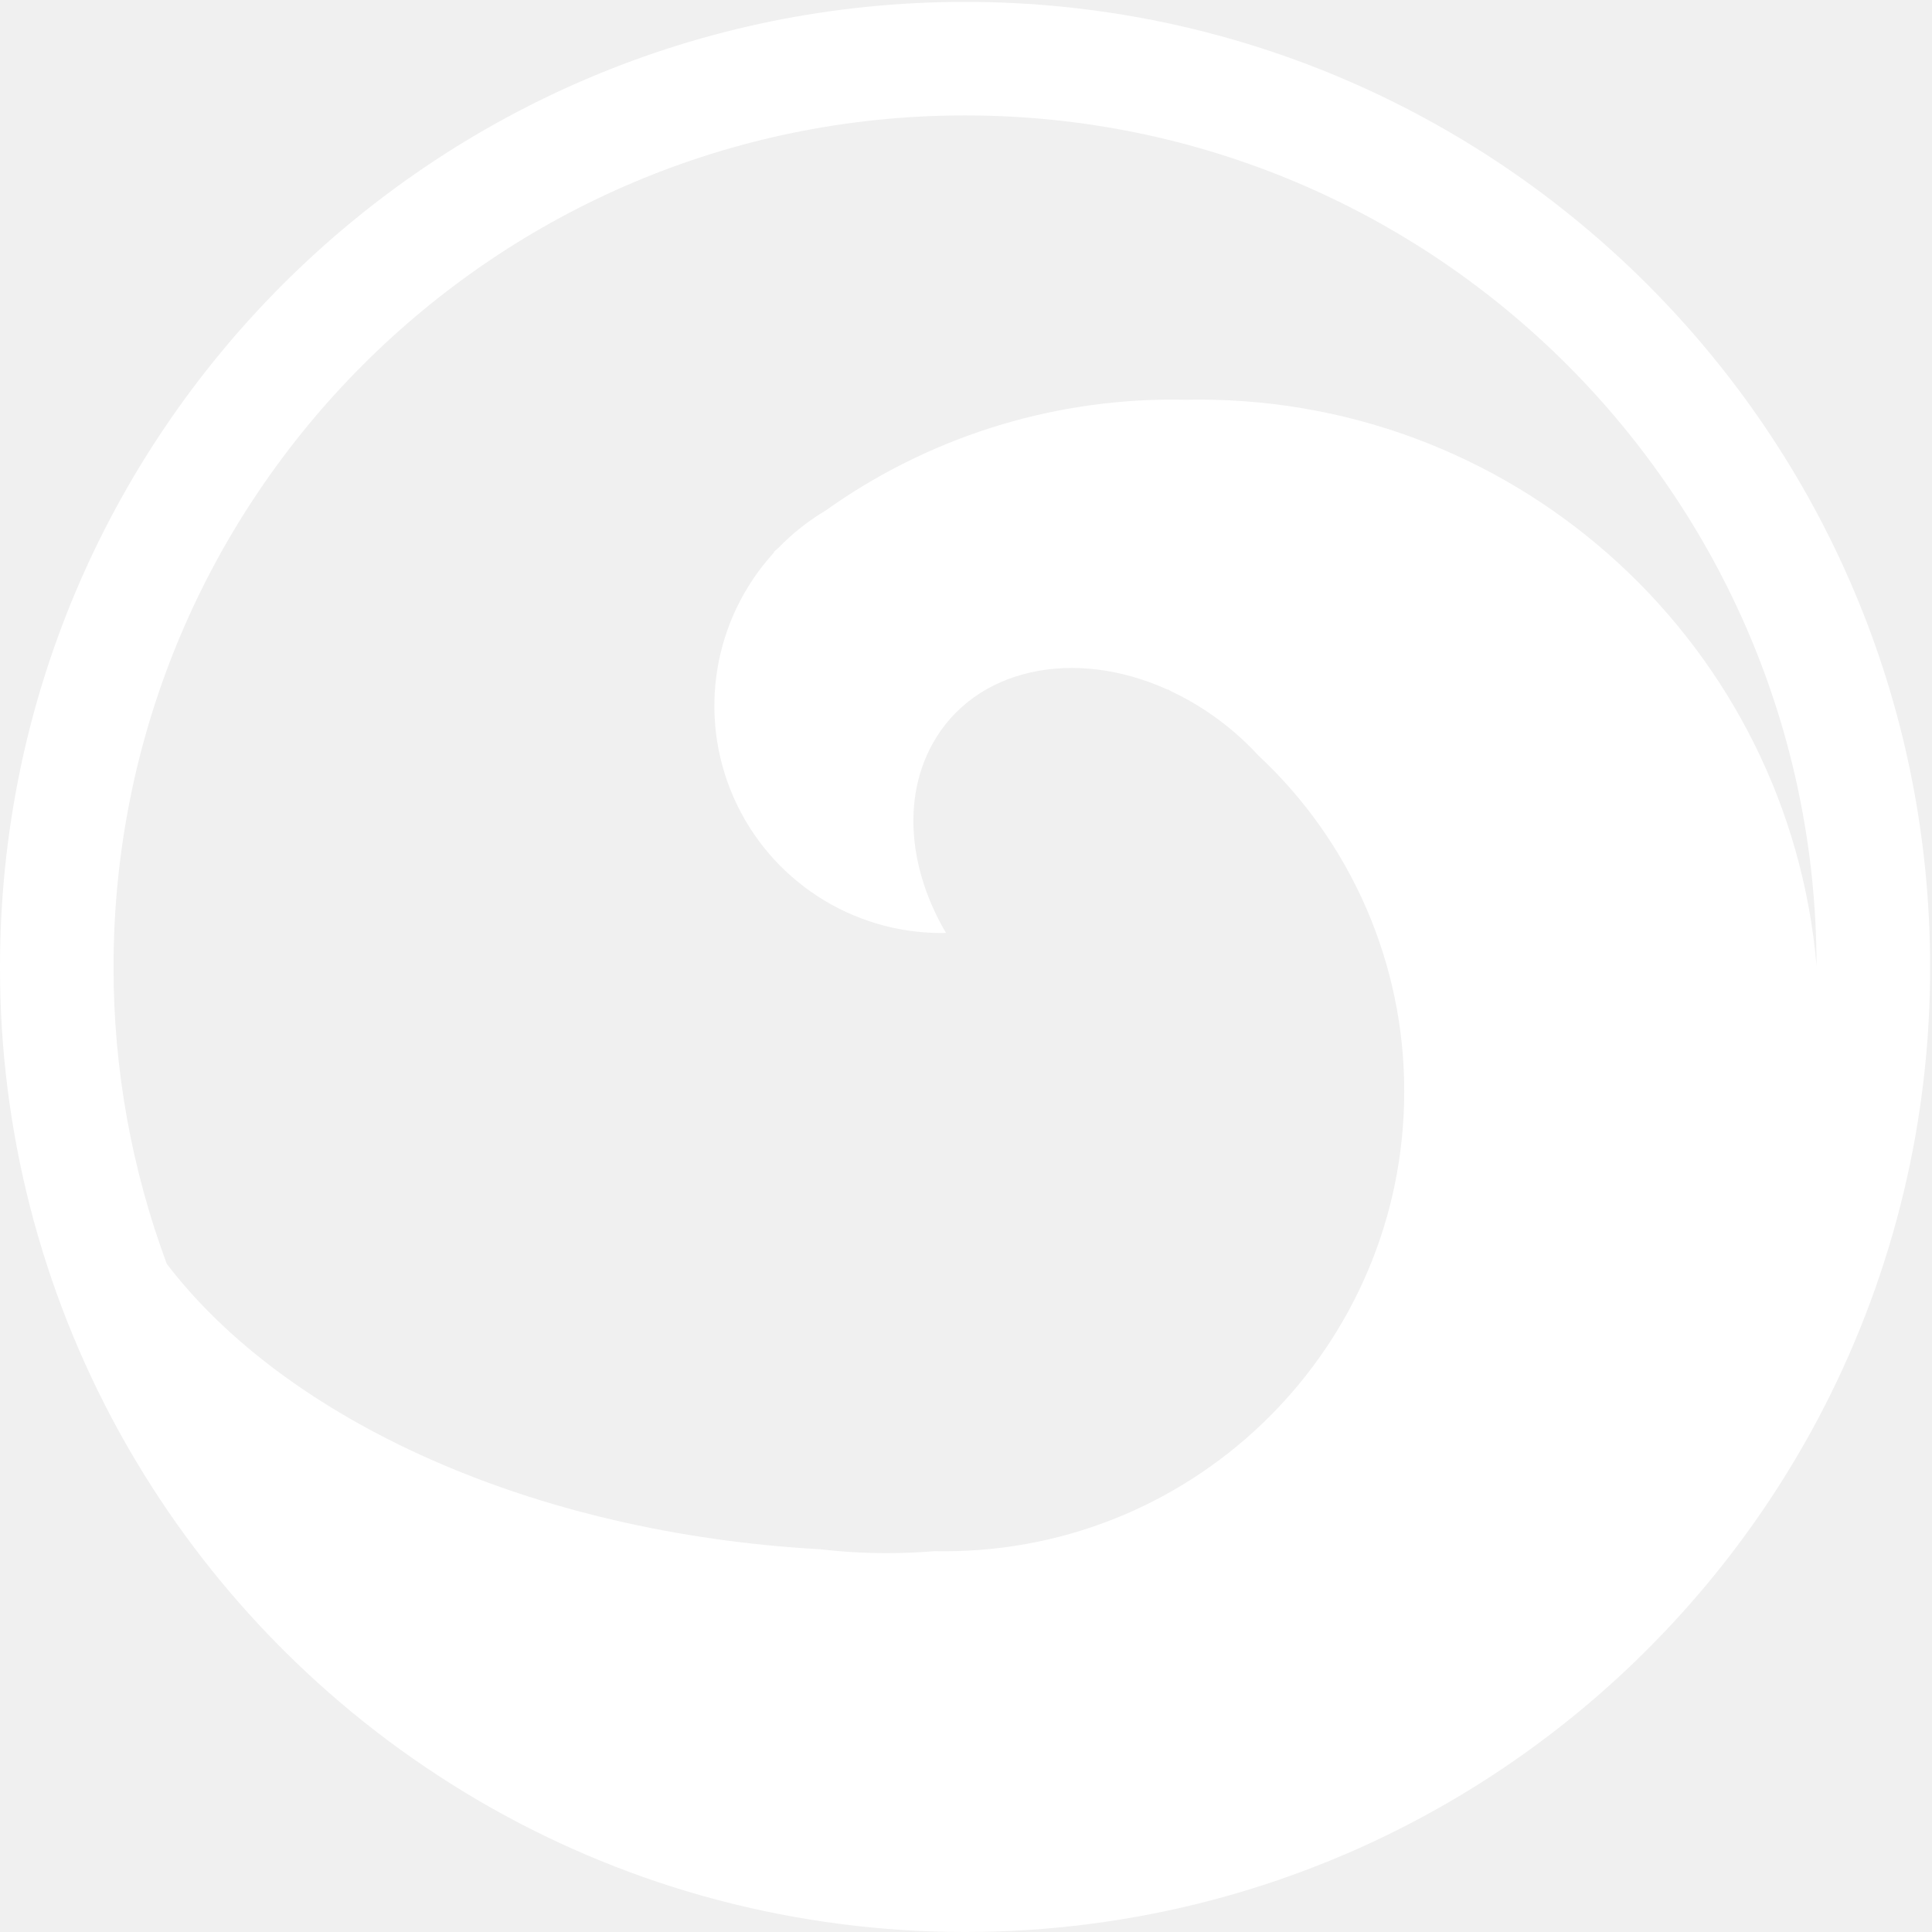
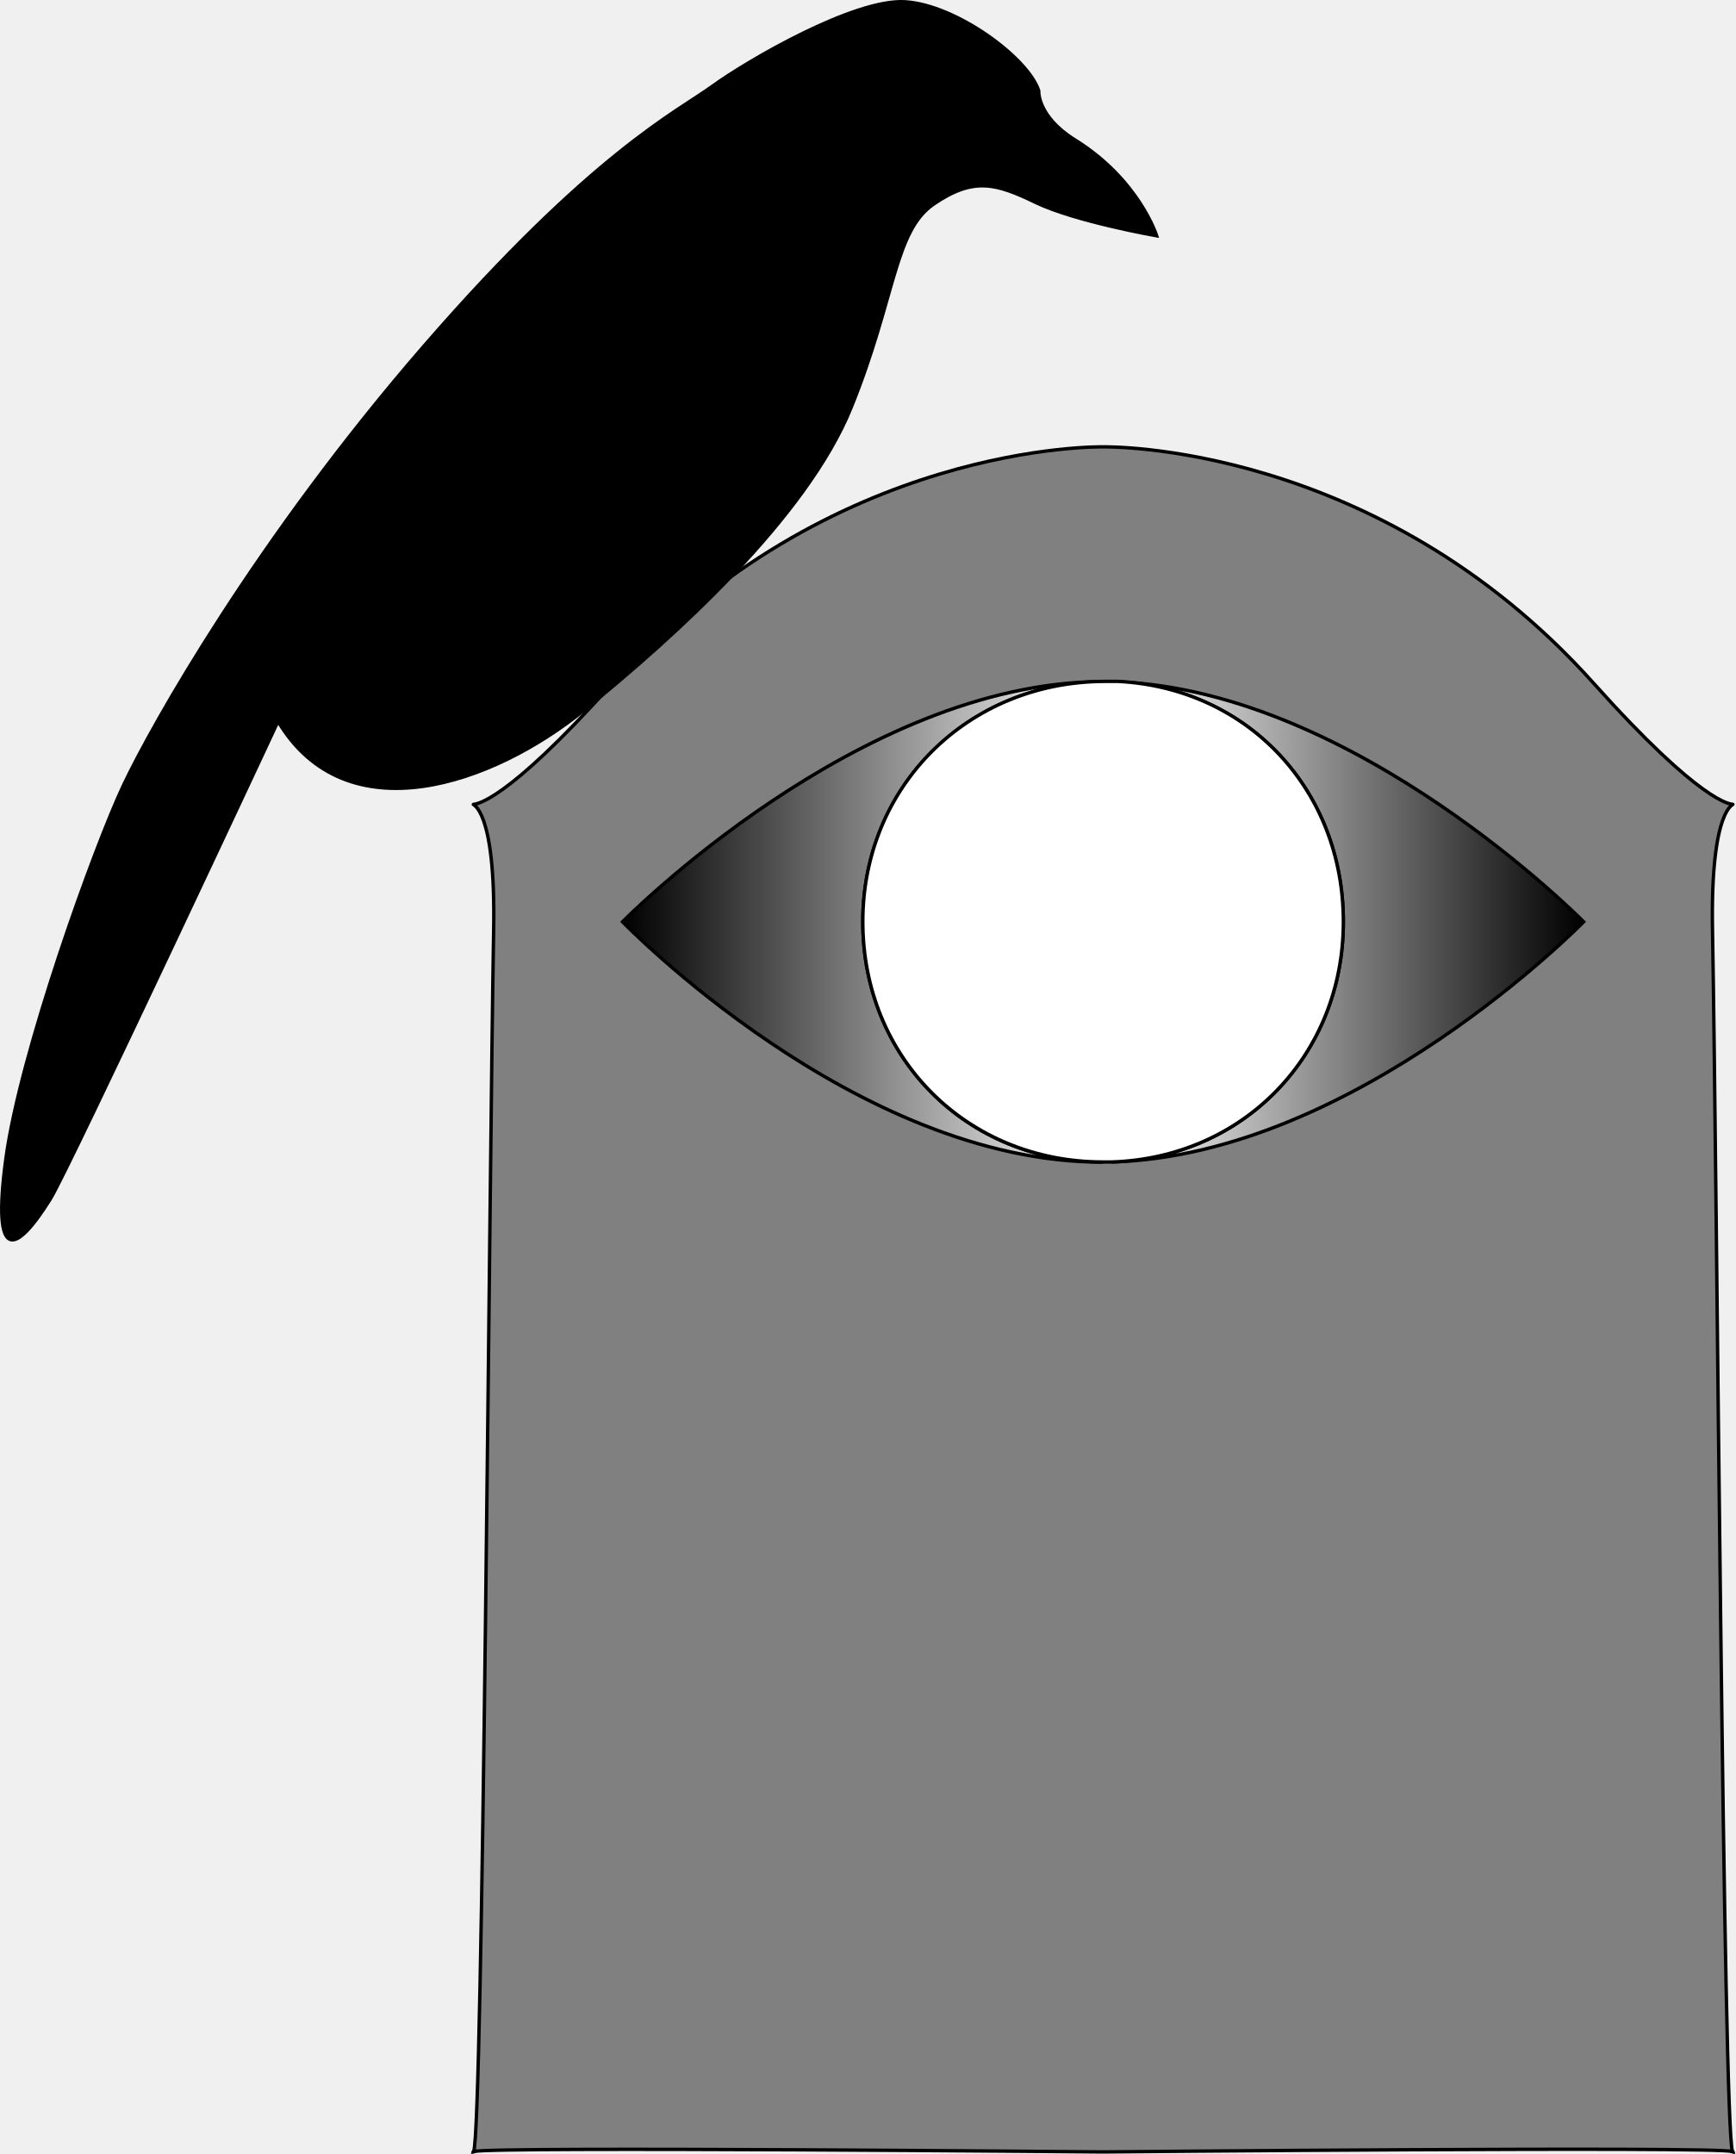
- <svg xmlns="http://www.w3.org/2000/svg" width="128" height="128" class="icon" p-id="11927" t="1575202564746" version="1.1" viewBox="0 0 1024 1024">
+ <svg xmlns="http://www.w3.org/2000/svg" id="图层_1" data-name="图层 1" viewBox="0 0 511.81 635.26">
  <defs>
-     <style type="text/css" />
+     <style>.cls-1{fill:gray;}.cls-1,.cls-2,.cls-3,.cls-4,.cls-5{stroke:#000;stroke-miterlimit:10;}.cls-2{fill:url(#未命名的渐变_2);}.cls-3{fill:url(#白色_黑色);}.cls-4{fill:#fff;}</style>
+     <linearGradient id="未命名的渐变_2" x1="283.46" y1="313.85" x2="425.62" y2="313.85" gradientUnits="userSpaceOnUse">
+       <stop offset="0" />
+       <stop offset="1" stop-color="#fff" />
+     </linearGradient>
+     <linearGradient id="白色_黑色" x1="427.69" y1="313.87" x2="566.93" y2="313.87" gradientUnits="userSpaceOnUse">
+       <stop offset="0" stop-color="#fff" />
+       <stop offset="1" />
+     </linearGradient>
  </defs>
-   <path fill="#fff" d="M967.054 745.335q-1.483 2.897-2.997 5.763c-0.307 0.579-0.62 1.156-0.929 1.734q-1.06 1.987-2.131 3.965c-0.39 0.715-0.786 1.428-1.18 2.141q-0.971 1.762-1.951 3.519c-0.429 0.764-0.863 1.525-1.299 2.286q-0.949 1.671-1.907 3.337-0.677 1.172-1.364 2.339-0.951 1.625-1.913 3.246-0.699 1.177-1.407 2.348-0.967 1.605-1.945 3.203-0.712 1.165-1.432 2.326-0.994 1.598-1.998 3.197-0.718 1.138-1.439 2.274-1.033 1.619-2.079 3.231-0.708 1.099-1.421 2.186-1.092 1.669-2.198 3.328c-0.453 0.679-0.899 1.36-1.358 2.037q-1.199 1.785-2.423 3.558c-0.4 0.584-0.799 1.173-1.199 1.755q-1.468 2.121-2.957 4.224c-0.245 0.346-0.486 0.694-0.73 1.04q-3.769 5.305-7.668 10.51c-0.311 0.415-0.626 0.825-0.938 1.238q-1.474 1.954-2.96 3.896c-0.413 0.536-0.83 1.069-1.246 1.604q-1.355 1.747-2.721 3.486c-0.459 0.581-0.921 1.159-1.383 1.738q-1.322 1.66-2.653 3.31-0.723 0.893-1.453 1.781-1.324 1.618-2.658 3.229-0.737 0.887-1.48 1.77-1.347 1.609-2.709 3.206-0.734 0.862-1.473 1.72-1.399 1.623-2.807 3.235c-0.474 0.541-0.948 1.085-1.425 1.624q-1.475 1.672-2.966 3.331c-0.44 0.49-0.877 0.98-1.318 1.468q-1.611 1.778-3.238 3.542l-1.099 1.199q-1.879 2.024-3.78 4.029c-0.206 0.216-0.408 0.435-0.613 0.65q-6.807 7.158-13.886 14.053l-0.366 0.353q-2.136 2.075-4.296 4.127c-0.28 0.266-0.562 0.529-0.843 0.799q-1.934 1.828-3.885 3.637c-0.352 0.326-0.705 0.648-1.058 0.973q-1.863 1.715-3.742 3.415-0.575 0.518-1.153 1.035-1.855 1.665-3.726 3.313l-1.172 1.027q-1.893 1.654-3.796 3.29l-1.123 0.961q-1.974 1.682-3.964 3.345c-0.331 0.276-0.66 0.553-0.992 0.828q-2.12 1.762-4.262 3.497l-0.735 0.599q-2.398 1.939-4.812 3.85l-0.227 0.181q-13.041 10.29-26.755 19.746l-0.158 0.108q-2.613 1.798-5.252 3.568l-0.471 0.314q-2.498 1.671-5.014 3.313l-0.606 0.394q-2.474 1.608-4.967 3.189l-0.621 0.393q-2.522 1.592-5.064 3.158l-0.525 0.324q-2.646 1.624-5.314 3.218l-0.292 0.175a509.962 509.962 0 0 1-53.521 27.773l-0.106 0.048q-3.023 1.346-6.064 2.654l-0.14 0.049a508.13 508.13 0 0 1-70.641 24.376 514.996 514.996 0 0 1-262.331 0 508.279 508.279 0 0 1-120.743-49.252 513.267 513.267 0 0 1-102.973-76.91l-0.042-0.04q-2.287-2.206-4.548-4.439l-0.06-0.06q-2.26-2.233-4.496-4.496l-0.042-0.042A513.614 513.614 0 0 1 72.63 775.354l-0.035-0.059q-1.641-2.734-3.249-5.495l-0.049-0.084q-1.606-2.757-3.18-5.535l-0.037-0.065q-1.586-2.802-3.139-5.626A509.193 509.193 0 0 1 0.001 512.498C0.001 230.005 229.006 0.999 511.5 0.999s511.499 229.006 511.499 511.499a509.348 509.348 0 0 1-55.945 232.836zM511.5 61.175C262.244 61.175 60.177 263.242 60.177 512.498a450.331 450.331 0 0 0 28.23 157.399c63.386 82.819 193.265 142.76 346.273 151.239a305.601 305.601 0 0 0 35.36 2.058q12.86 0 25.399-1.052 2.53 0.053 5.071 0.053c134.625 0 243.761-109.136 243.761-243.761a243.019 243.019 0 0 0-77.343-178.051A150.571 150.571 0 0 0 639.075 376.671a146.21 146.21 0 0 0-18.304-10.27c-0.578-0.328-1.144-0.674-1.724-0.999 0 0.063 0.007 0.127 0.011 0.191-49.6-22.541-102.488-11.634-124.795 28.648-16.284 29.41-12.288 67.305 7.133 100.214-0.799 0.015-1.583 0.06-2.382 0.06a120.373 120.373 0 0 1-88.813-201.635c-0.01-0.133-0.015-0.268-0.025-0.4 0.799-0.712 1.611-1.406 2.417-2.109A120.813 120.813 0 0 1 437.572 270.613 316.654 316.654 0 0 1 621.892 211.793c2.255 0 4.496 0.039 6.743 0.085 2.248-0.045 4.489-0.085 6.743-0.085 171.932 0 313.007 132.021 327.438 300.214C962.551 262.975 760.594 61.175 511.5 61.175z" p-id="11928" />
+   <path class="cls-1" d="M604.94,316.25c1.3,72.1,3.19,353.42,5.89,360.25-5.88-1.55-185.63.13-185.63.13S245.44,675,239.56,676.5c2.7-6.83,4.6-288.15,5.89-360.25,1.32-73.21-28.93-1.31,35.07-72.77S425.2,173.77,425.2,173.77s80.66-1.75,144.67,69.71S603.63,243,604.94,316.25Z" transform="translate(-99.85 -41.98)" />
+   <path class="cls-1" d="M239.56,676.51c0,.1-.08.14-.12.11S239.42,676.54,239.56,676.51Z" transform="translate(-99.85 -41.98)" />
+   <path class="cls-1" d="M611,676.62s-.08,0-.12-.11C611,676.54,611,676.58,611,676.62Z" transform="translate(-99.85 -41.98)" />
+   <path class="cls-2" d="M425.2,384.71c-73,.34-141.74-70.87-141.74-70.87S353.06,243,425.2,243h.42c-40.19.12-71.29,30.92-71.29,70.86S384.9,384.71,425.2,384.71Z" transform="translate(-99.85 -41.98)" />
+   <path class="cls-3" d="M566.93,313.84s-67.19,68.93-139.24,70.83c39.06-1.24,68.37-31.64,68.37-70.83,0-38.77-28.07-68.92-66.46-70.77C500.13,245.83,566.93,313.84,566.93,313.84Z" transform="translate(-99.85 -41.98)" />
+   <path class="cls-4" d="M496.06,313.84c0,39.19-29.31,69.59-68.37,70.83-.82,0-1.65,0-2.49,0-40.3,0-70.87-30.85-70.87-70.87s31.1-70.74,71.29-70.86H427l1.48,0,1.15,0C468,244.92,496.06,275.07,496.06,313.84Z" transform="translate(-99.85 -41.98)" />
+   <path class="cls-5" d="M406.21,68.74c-3.13-9.71-24.36-25.29-39.38-26.23S320.35,59.88,310,67.39s-35.68,19.72-85,76.53S144.76,255.66,136.31,273.5s-30.52,78.87-34.74,110.32,3.13,27.81,13.14,11.74c5.34-8.57,67.14-140.84,67.14-140.84,20.19,33.8,63.38,18.47,90.14-3.21s65.73-56.89,78.87-89.28,12.68-52.11,24.42-60.1,18.31-6.1,30-.46S441,111.52,441,111.52,435.82,95,416.89,83.24C405.67,76.24,406.21,68.74,406.21,68.74Z" transform="translate(-99.85 -41.98)" />
</svg>
